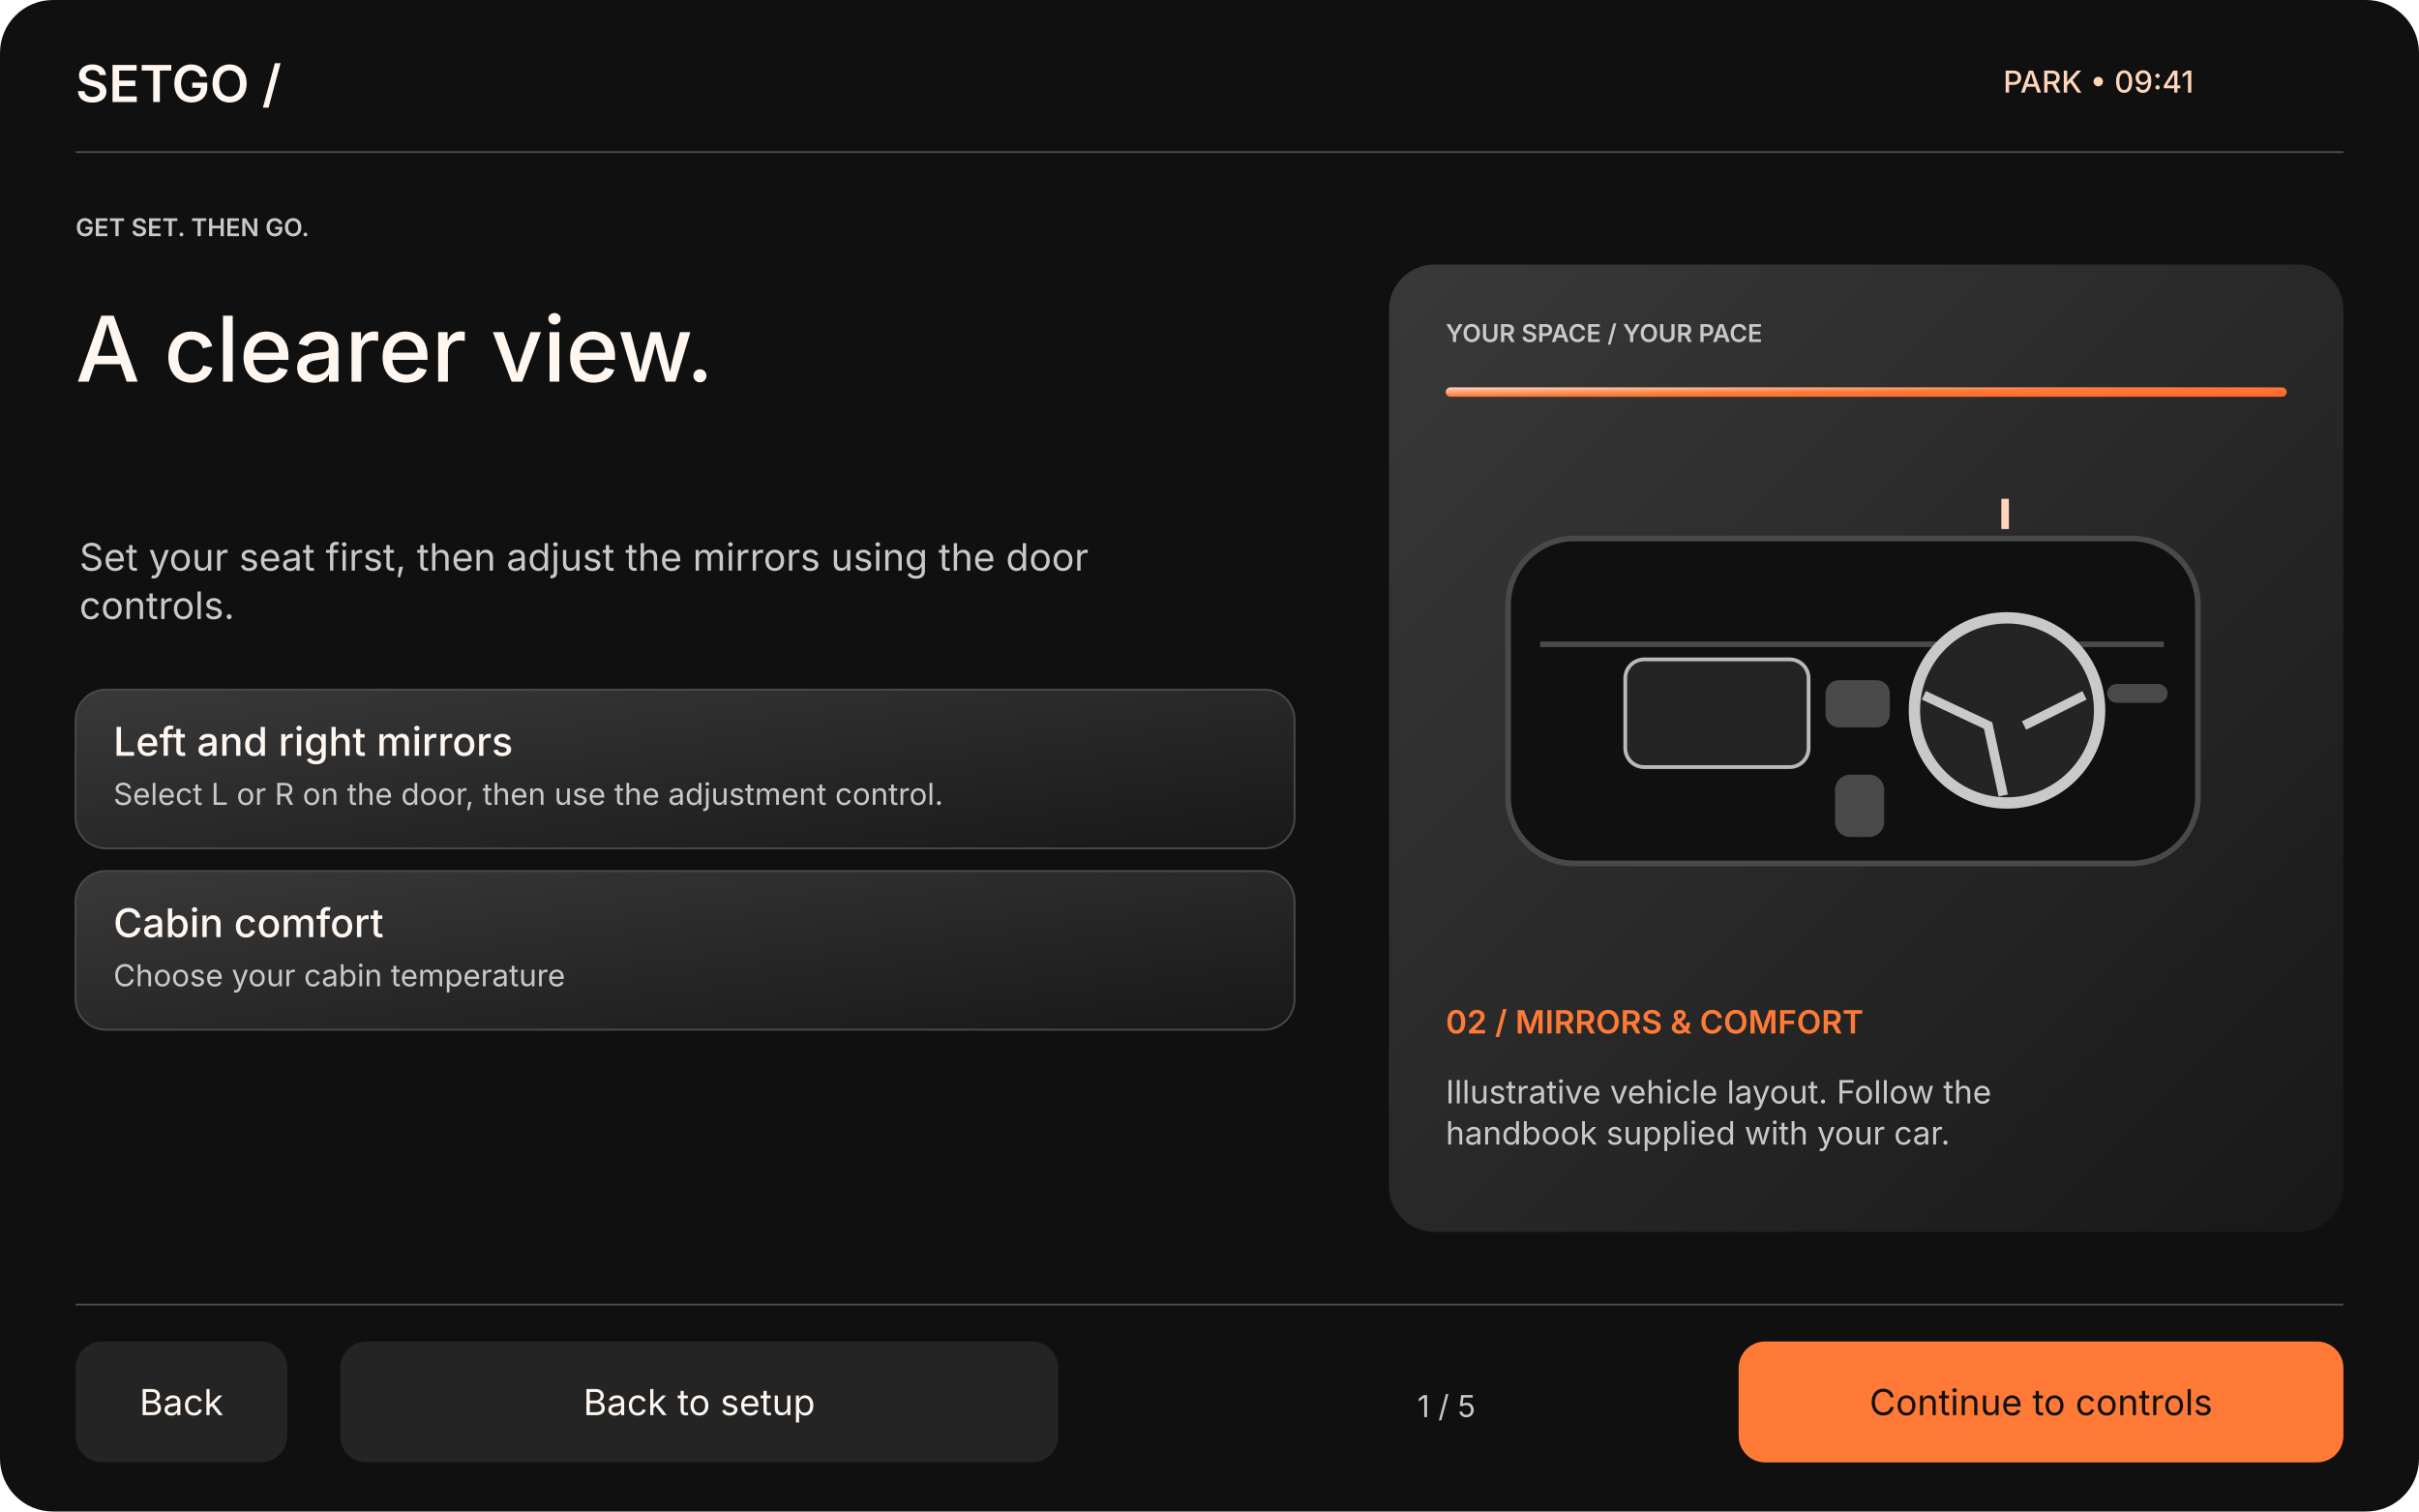
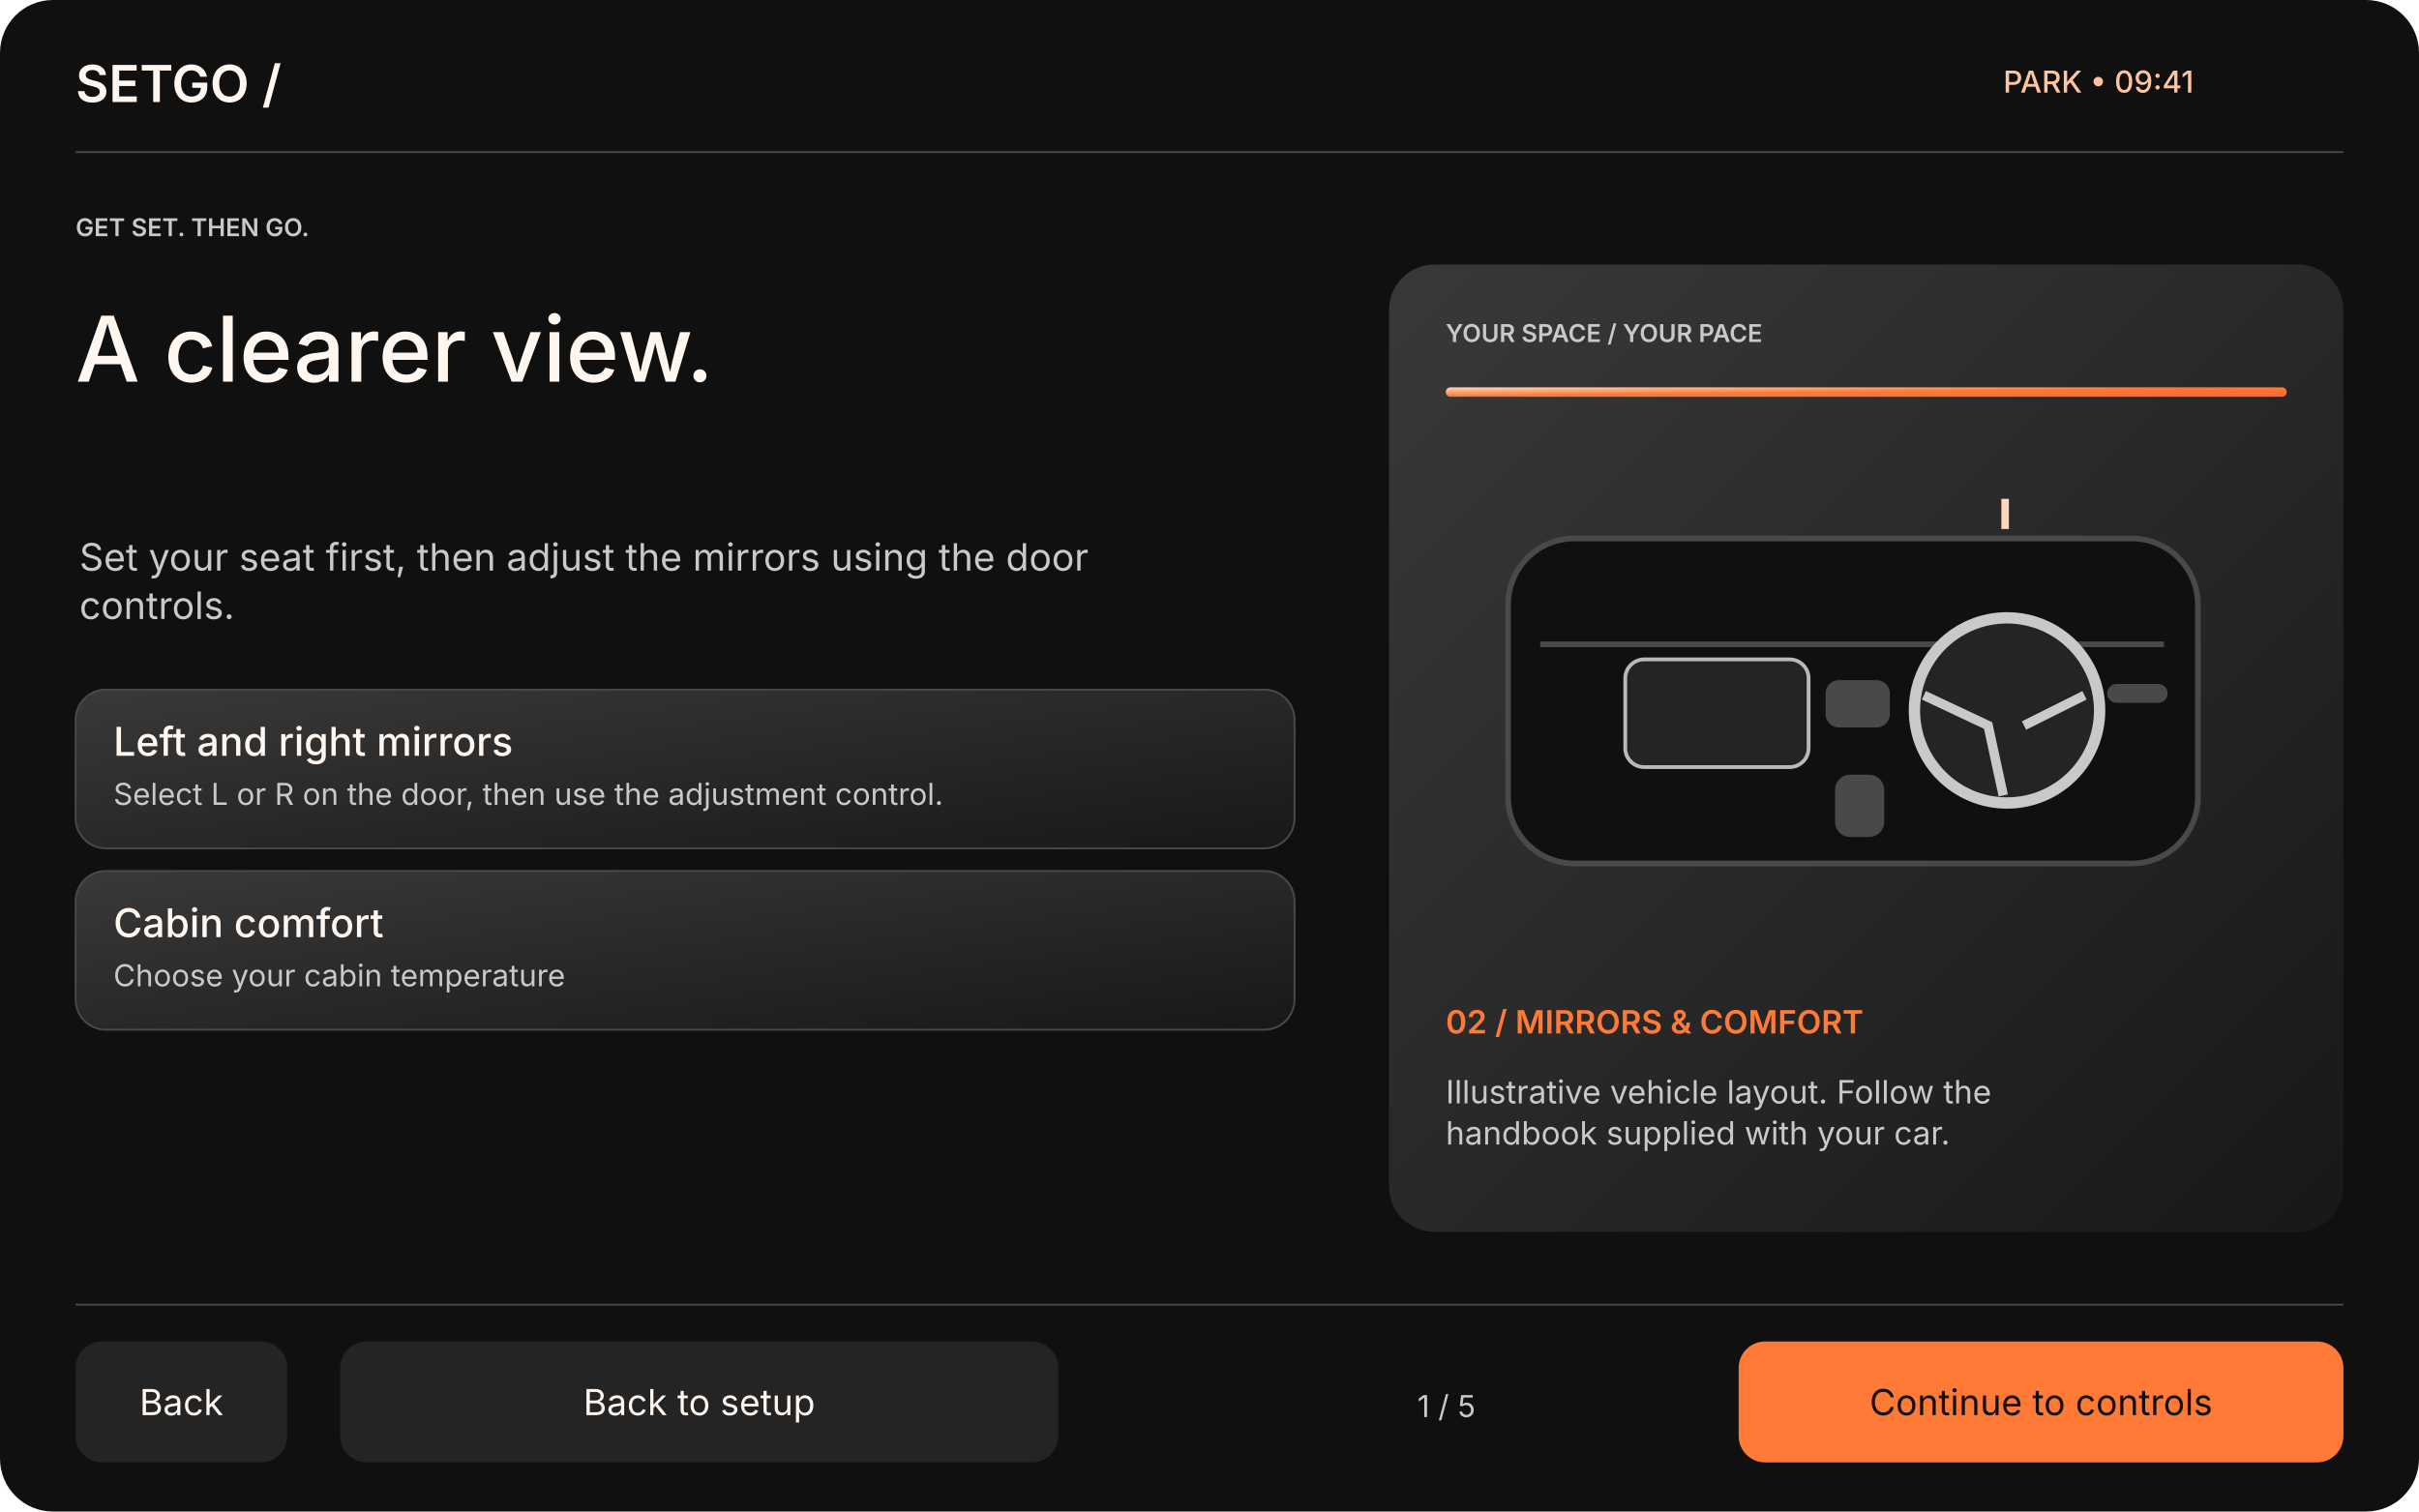
<svg xmlns="http://www.w3.org/2000/svg" width="1280" height="800" viewBox="0 0 1280 800">
  <defs>
    <linearGradient id="glass" x2="1" y2="1">
      <stop stop-color="#393939" />
      <stop offset="1" stop-color="#181818" />
    </linearGradient>
    <linearGradient id="signature" x1="0" y1="0" x2="1" y2="1">
      <stop stop-color="#FFD5BB" />
      <stop offset=".48" stop-color="#FF7A36" />
      <stop offset="1" stop-color="#FF642D" />
    </linearGradient>
  </defs>
  <rect x="0" y="0" width="1280" height="800" rx="28" fill="#101010" stroke="none" />
  <text x="40" y="54.0" font-family="Inter,Arial,sans-serif" font-size="27" font-weight="600" fill="#FFF7EF">SETGO /</text>
-   <text x="1060" y="49.0" font-family="Inter,Arial,sans-serif" font-size="16" font-weight="500" fill="#FFD5BB">PARK  •  09:41</text>
+   <text x="1060" y="49.0" font-family="Inter,Arial,sans-serif" font-size="16" font-weight="500" fill="#FFC49F">PARK  •  09:41</text>
  <rect x="40" y="80" width="1200" height="1" rx="0" fill="#494949" stroke="none" />
  <text x="40" y="125.0" font-family="Inter,Arial,sans-serif" font-size="13" font-weight="600" fill="#C9C9C9">GET SET. THEN GO.</text>
  <text x="40" y="202.0" font-family="Inter,Arial,sans-serif" font-size="48" font-weight="500" fill="#FFF7EF">A clearer view.</text>
  <text x="42" y="302.0" font-family="Inter,Arial,sans-serif" font-size="20" font-weight="400" fill="#C9C9C9">Set your seat first, then adjust the mirrors using the door</text>
  <text x="42" y="327.6" font-family="Inter,Arial,sans-serif" font-size="20" font-weight="400" fill="#C9C9C9">controls.</text>
  <rect x="40" y="365" width="645" height="84" rx="16" fill="url(#glass)" stroke="#494949" />
  <text x="60" y="400.0" font-family="Inter,Arial,sans-serif" font-size="21" font-weight="500" fill="#FFF7EF">Left and right mirrors</text>
  <text x="60" y="426.0" font-family="Inter,Arial,sans-serif" font-size="16" font-weight="400" fill="#C9C9C9">Select L or R on the door, then use the adjustment control.</text>
  <rect x="40" y="461" width="645" height="84" rx="16" fill="url(#glass)" stroke="#494949" />
  <text x="60" y="496.0" font-family="Inter,Arial,sans-serif" font-size="21" font-weight="500" fill="#FFF7EF">Cabin comfort</text>
  <text x="60" y="522.0" font-family="Inter,Arial,sans-serif" font-size="16" font-weight="400" fill="#C9C9C9">Choose your cabin temperature</text>
  <rect x="735" y="140" width="505" height="512" rx="24" fill="url(#glass)" stroke="none" />
  <text x="765" y="181.0" font-family="Inter,Arial,sans-serif" font-size="13" font-weight="600" fill="#C9C9C9">YOUR SPACE / YOUR PACE</text>
  <svg x="780" y="250" width="400" height="240" viewBox="0 0 400 240">
    <rect x="18" y="35" width="365" height="172" rx="35" fill="#101010" stroke="#494949" stroke-width="3" />
    <path d="M35 91 H365" stroke="#494949" stroke-width="3" />
    <rect x="80" y="99" width="97" height="57" rx="10" fill="#242424" stroke="#B9B9B9" stroke-width="2" />
    <circle cx="282" cy="126" r="49" fill="#242424" stroke="#C9C9C9" stroke-width="6" />
    <path d="M238 118 L272 134 L280 171 M323 118 L291 134" fill="none" stroke="#C9C9C9" stroke-width="5" />
    <rect x="186" y="110" width="34" height="25" rx="7" fill="#494949" />
    <rect x="335" y="112" width="32" height="10" rx="5" fill="#494949" />
    <rect x="191" y="160" width="26" height="33" rx="8" fill="#494949" />
    <path d="M281 14 V30" stroke="#FFD5BB" stroke-width="4" />
  </svg>
  <text x="765" y="547.0" font-family="Inter,Arial,sans-serif" font-size="17" font-weight="600" fill="#FF7A36">02 / MIRRORS &amp; COMFORT</text>
  <text x="765" y="584.0" font-family="Inter,Arial,sans-serif" font-size="17" font-weight="400" fill="#C9C9C9">Illustrative vehicle layout. Follow the</text>
  <text x="765" y="605.76" font-family="Inter,Arial,sans-serif" font-size="17" font-weight="400" fill="#C9C9C9">handbook supplied with your car.</text>
  <rect x="40" y="690" width="1200" height="1" rx="0" fill="#494949" stroke="none" />
  <rect x="40" y="710" width="112" height="64" rx="14" fill="#242424" />
  <text x="96.0" y="749" text-anchor="middle" font-family="Inter,Arial,sans-serif" font-size="19" fill="#FFF7EF">Back</text>
  <rect x="920" y="710" width="320" height="64" rx="14" fill="#FF7A36" />
  <text x="1080.0" y="749" text-anchor="middle" font-family="Inter,Arial,sans-serif" font-size="19" fill="#101010">Continue to controls</text>
  <rect x="180" y="710" width="380" height="64" rx="14" fill="#242424" />
  <text x="370.0" y="749" text-anchor="middle" font-family="Inter,Arial,sans-serif" font-size="19" fill="#FFF7EF">Back to setup</text>
  <text x="750" y="750.0" font-family="Inter,Arial,sans-serif" font-size="16" font-weight="400" fill="#C9C9C9">1 / 5</text>
  <rect x="765" y="205" width="445" height="5" rx="2.5" fill="url(#signature)" />
</svg>
